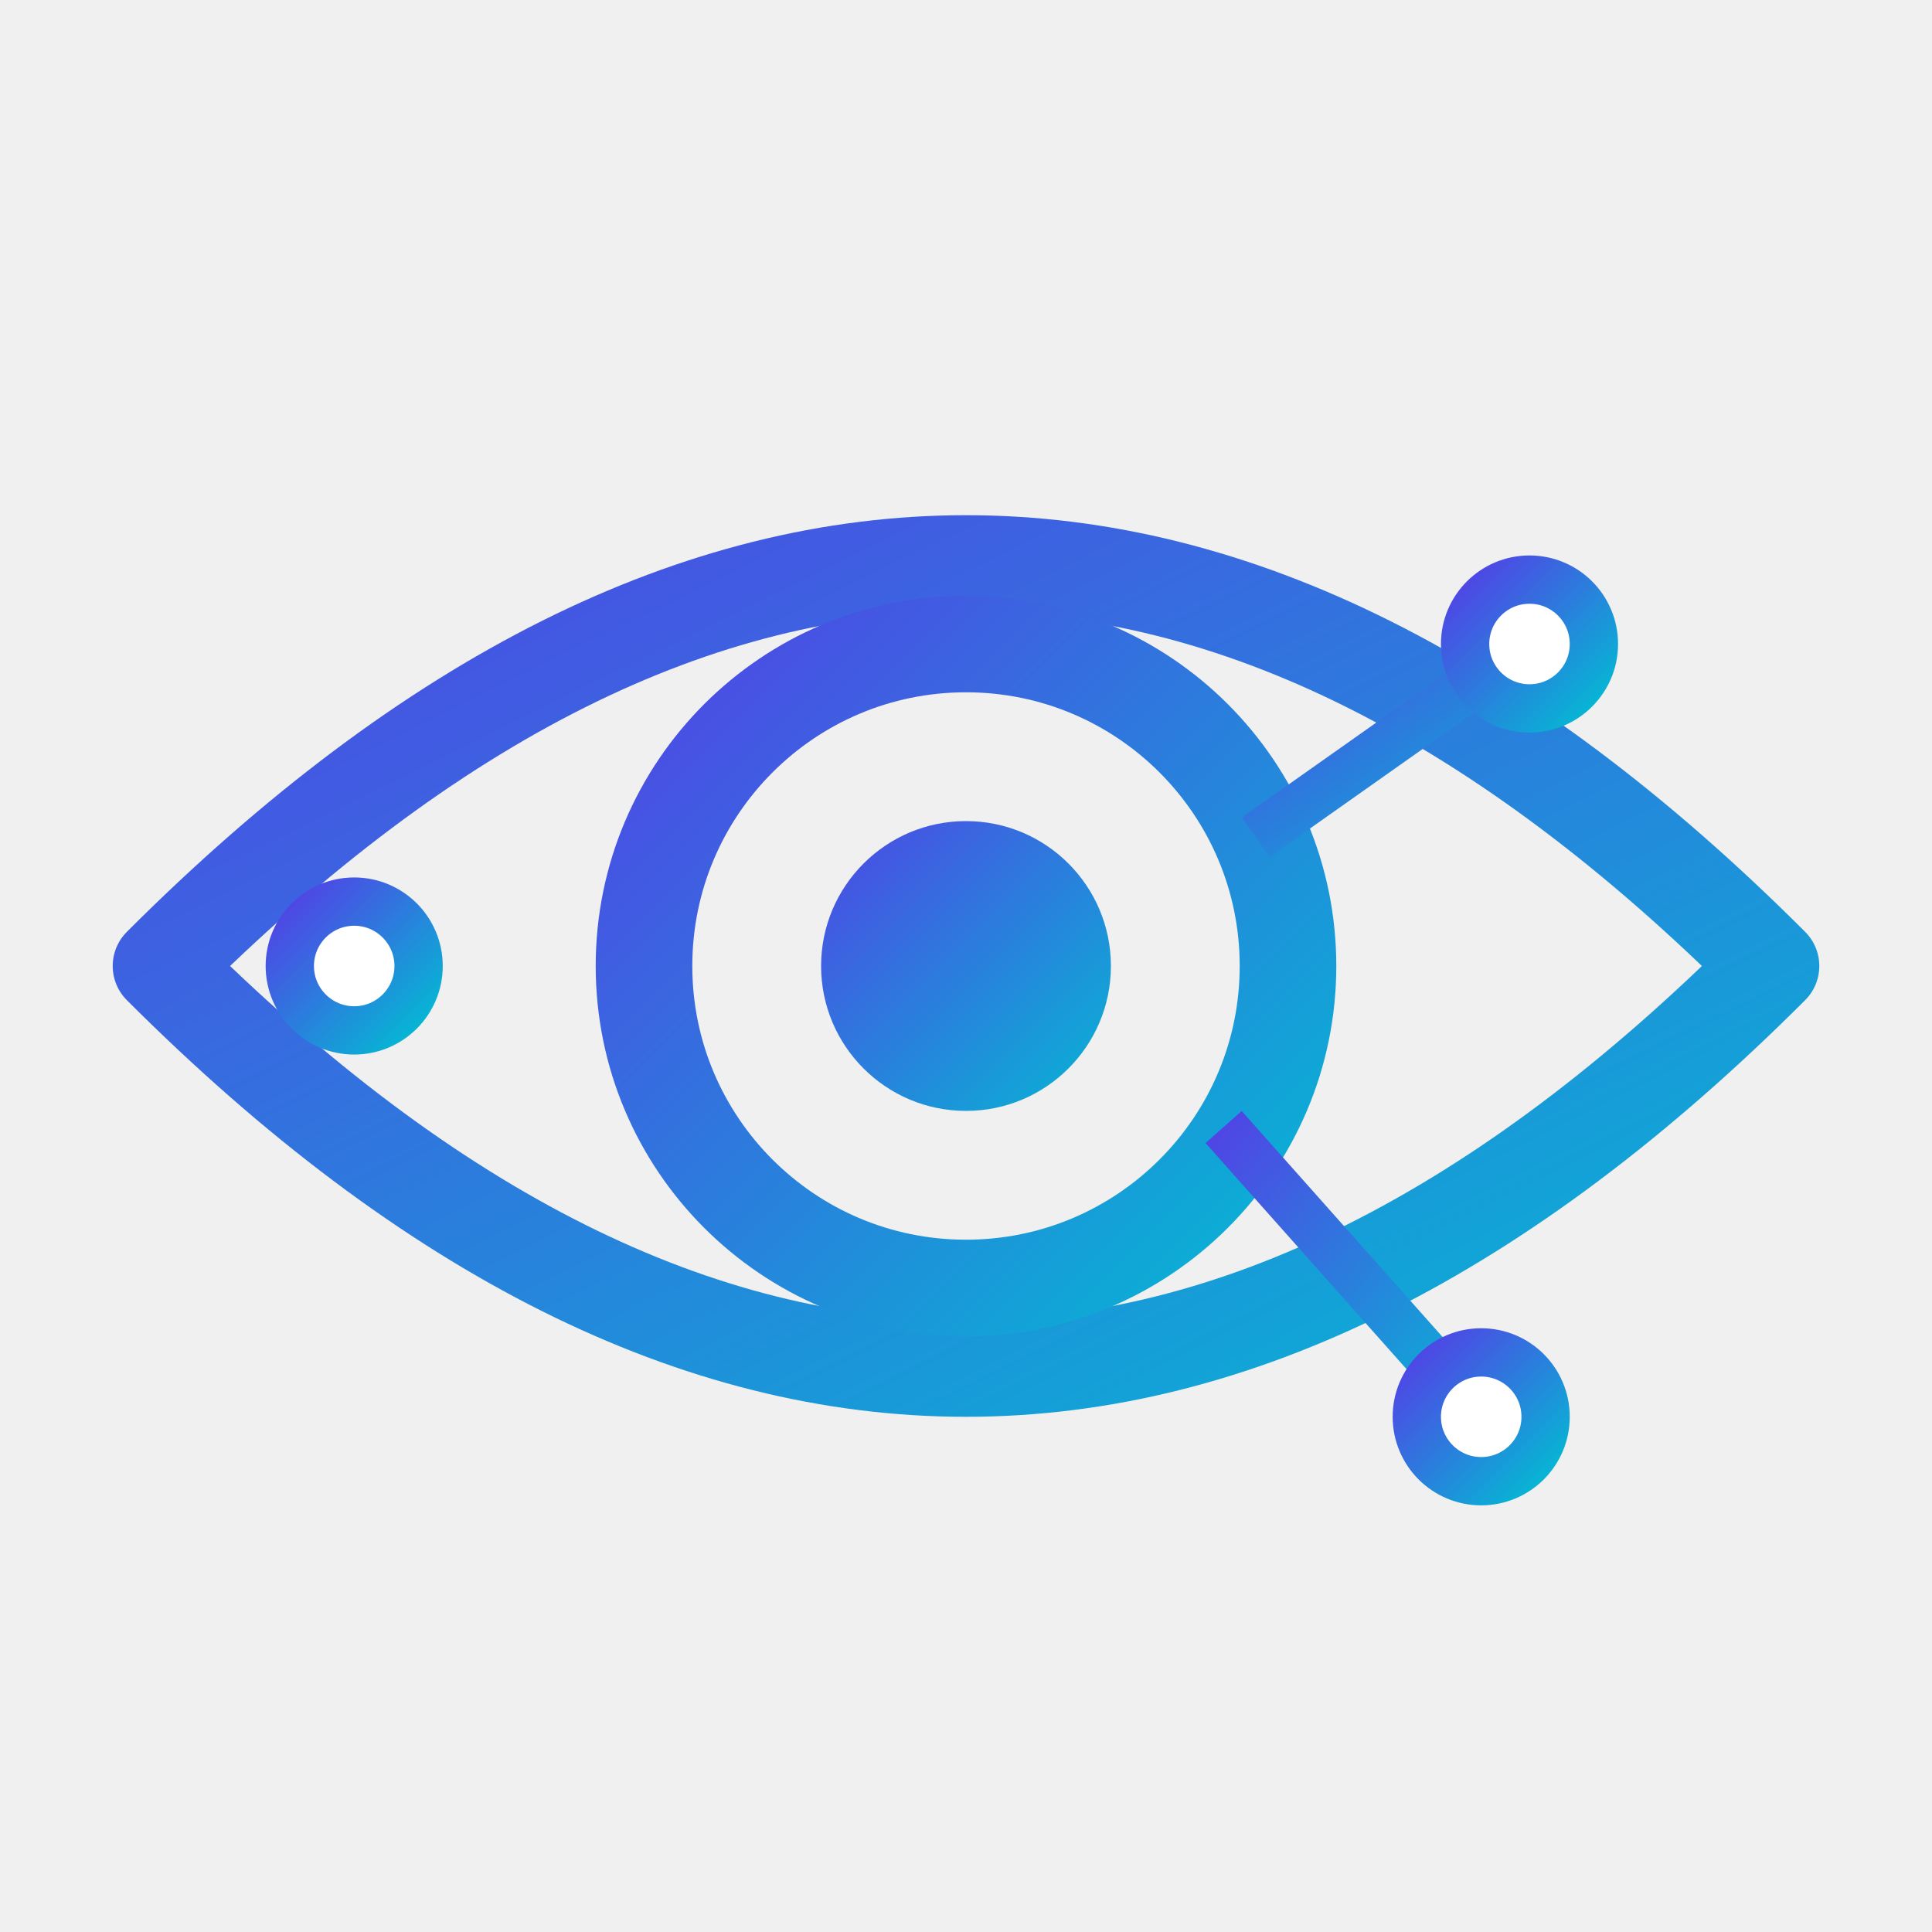
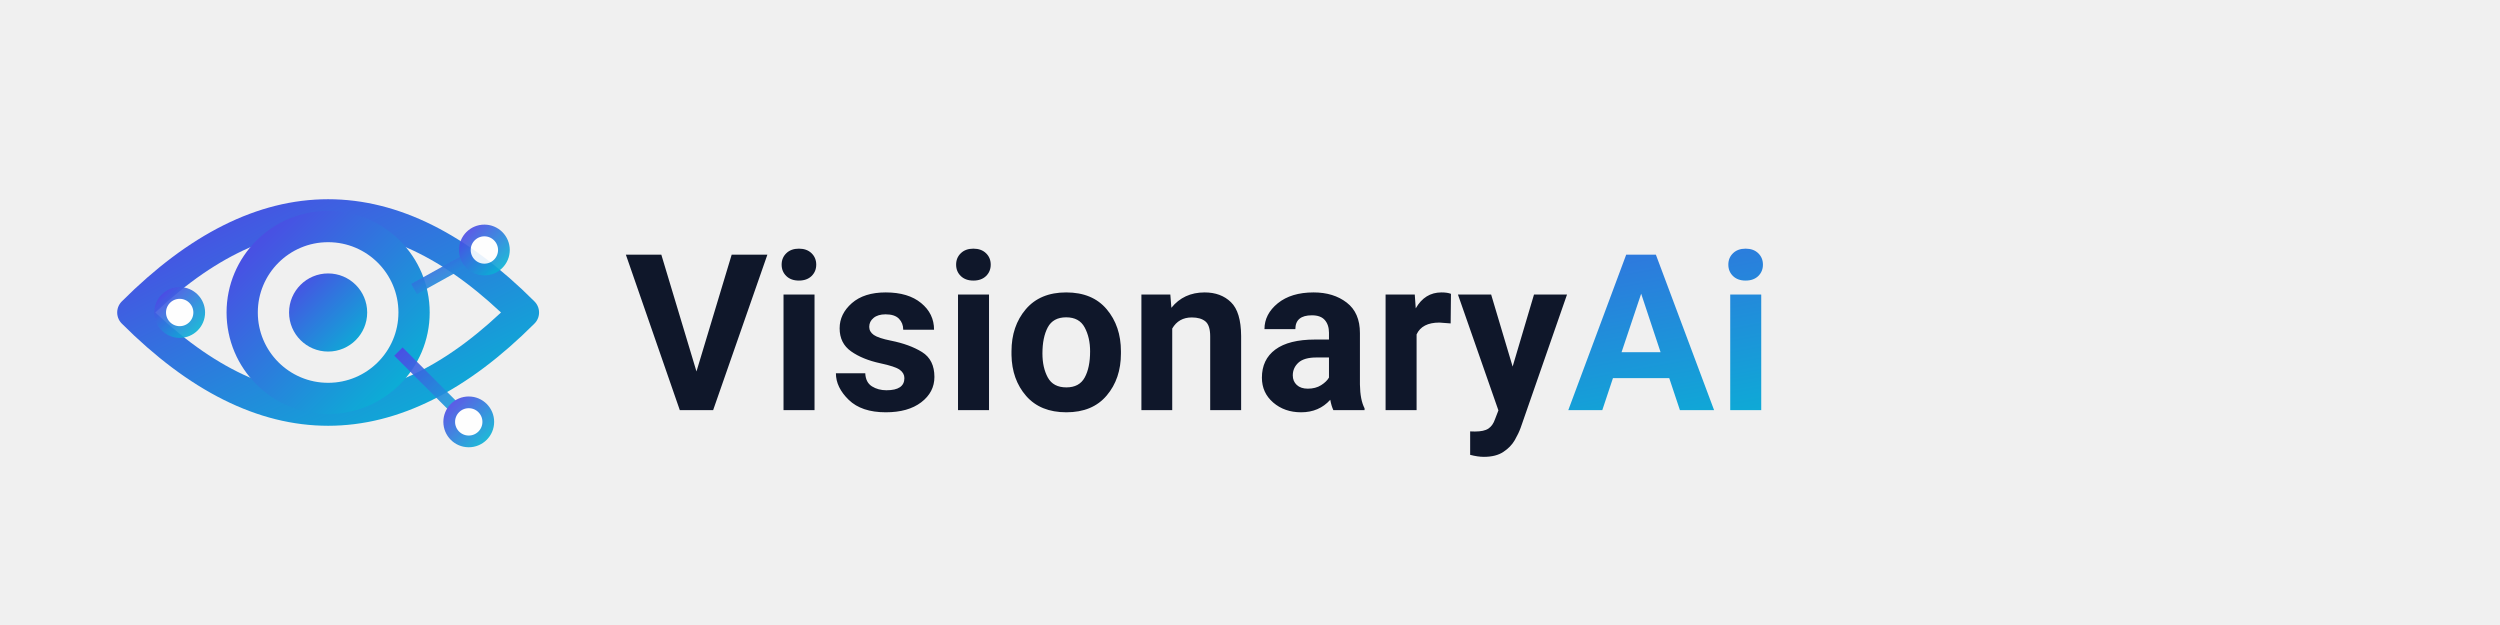
- <svg xmlns="http://www.w3.org/2000/svg" width="256" height="256" viewBox="0 0 120 120">
+ <svg xmlns="http://www.w3.org/2000/svg" width="640" height="160" viewBox="0 0 640 160" role="img" aria-labelledby="title desc">
  <defs>
    <linearGradient id="grad" x1="0%" y1="0%" x2="100%" y2="100%">
      <stop offset="0%" stop-color="#4f46e5" />
      <stop offset="100%" stop-color="#06b6d4" />
    </linearGradient>
+     <style>
+       .wordmark { font-family: ui-sans-serif, -apple-system, Segoe UI, Roboto, Inter, Helvetica, Arial, sans-serif; font-weight: 700; }
+       .subtle { opacity: .9; }
+     </style>
  </defs>
-   <path d="M10,60 Q60,10 110,60 Q60,110 10,60 Z" fill="none" stroke="url(#grad)" stroke-width="6" stroke-linejoin="round" />
-   <circle cx="60" cy="60" r="20" fill="none" stroke="url(#grad)" stroke-width="6" />
-   <circle cx="60" cy="60" r="9" fill="url(#grad)" />
-   <g stroke="url(#grad)" stroke-width="3">
-     <line x1="78" y1="52" x2="95" y2="40" />
-     <circle cx="95" cy="40" r="4" fill="white" />
-     <line x1="76" y1="70" x2="92" y2="88" />
-     <circle cx="92" cy="88" r="4" fill="white" />
-     <line x1="42" y1="60" x2="22" y2="60" />
-     <circle cx="22" cy="60" r="4" fill="white" />
+   <g transform="translate(24,20)">
+     <path d="M10,60 Q60,10 110,60 Q60,110 10,60 Z" fill="none" stroke="url(#grad)" stroke-width="8" stroke-linejoin="round" />
+     <circle cx="60" cy="60" r="22" fill="none" stroke="url(#grad)" stroke-width="8" />
+     <circle cx="60" cy="60" r="10" fill="url(#grad)" />
+     <g class="subtle" stroke="url(#grad)" stroke-width="3">
+       <line x1="82" y1="54" x2="100" y2="44" />
+       <circle cx="100" cy="44" r="5" fill="white" />
+       <line x1="78" y1="70" x2="96" y2="88" />
+       <circle cx="96" cy="88" r="5" fill="white" />
+       <line x1="38" y1="60" x2="22" y2="60" />
+       <circle cx="22" cy="60" r="5" fill="white" />
+     </g>
+   </g>
+   <g transform="translate(160,0)">
+     <text x="0" y="105" class="wordmark" font-size="56" fill="#0f172a" letter-spacing="0.5">
+       Visionary<tspan fill="url(#grad)">Ai</tspan>
+     </text>
  </g>
</svg>
